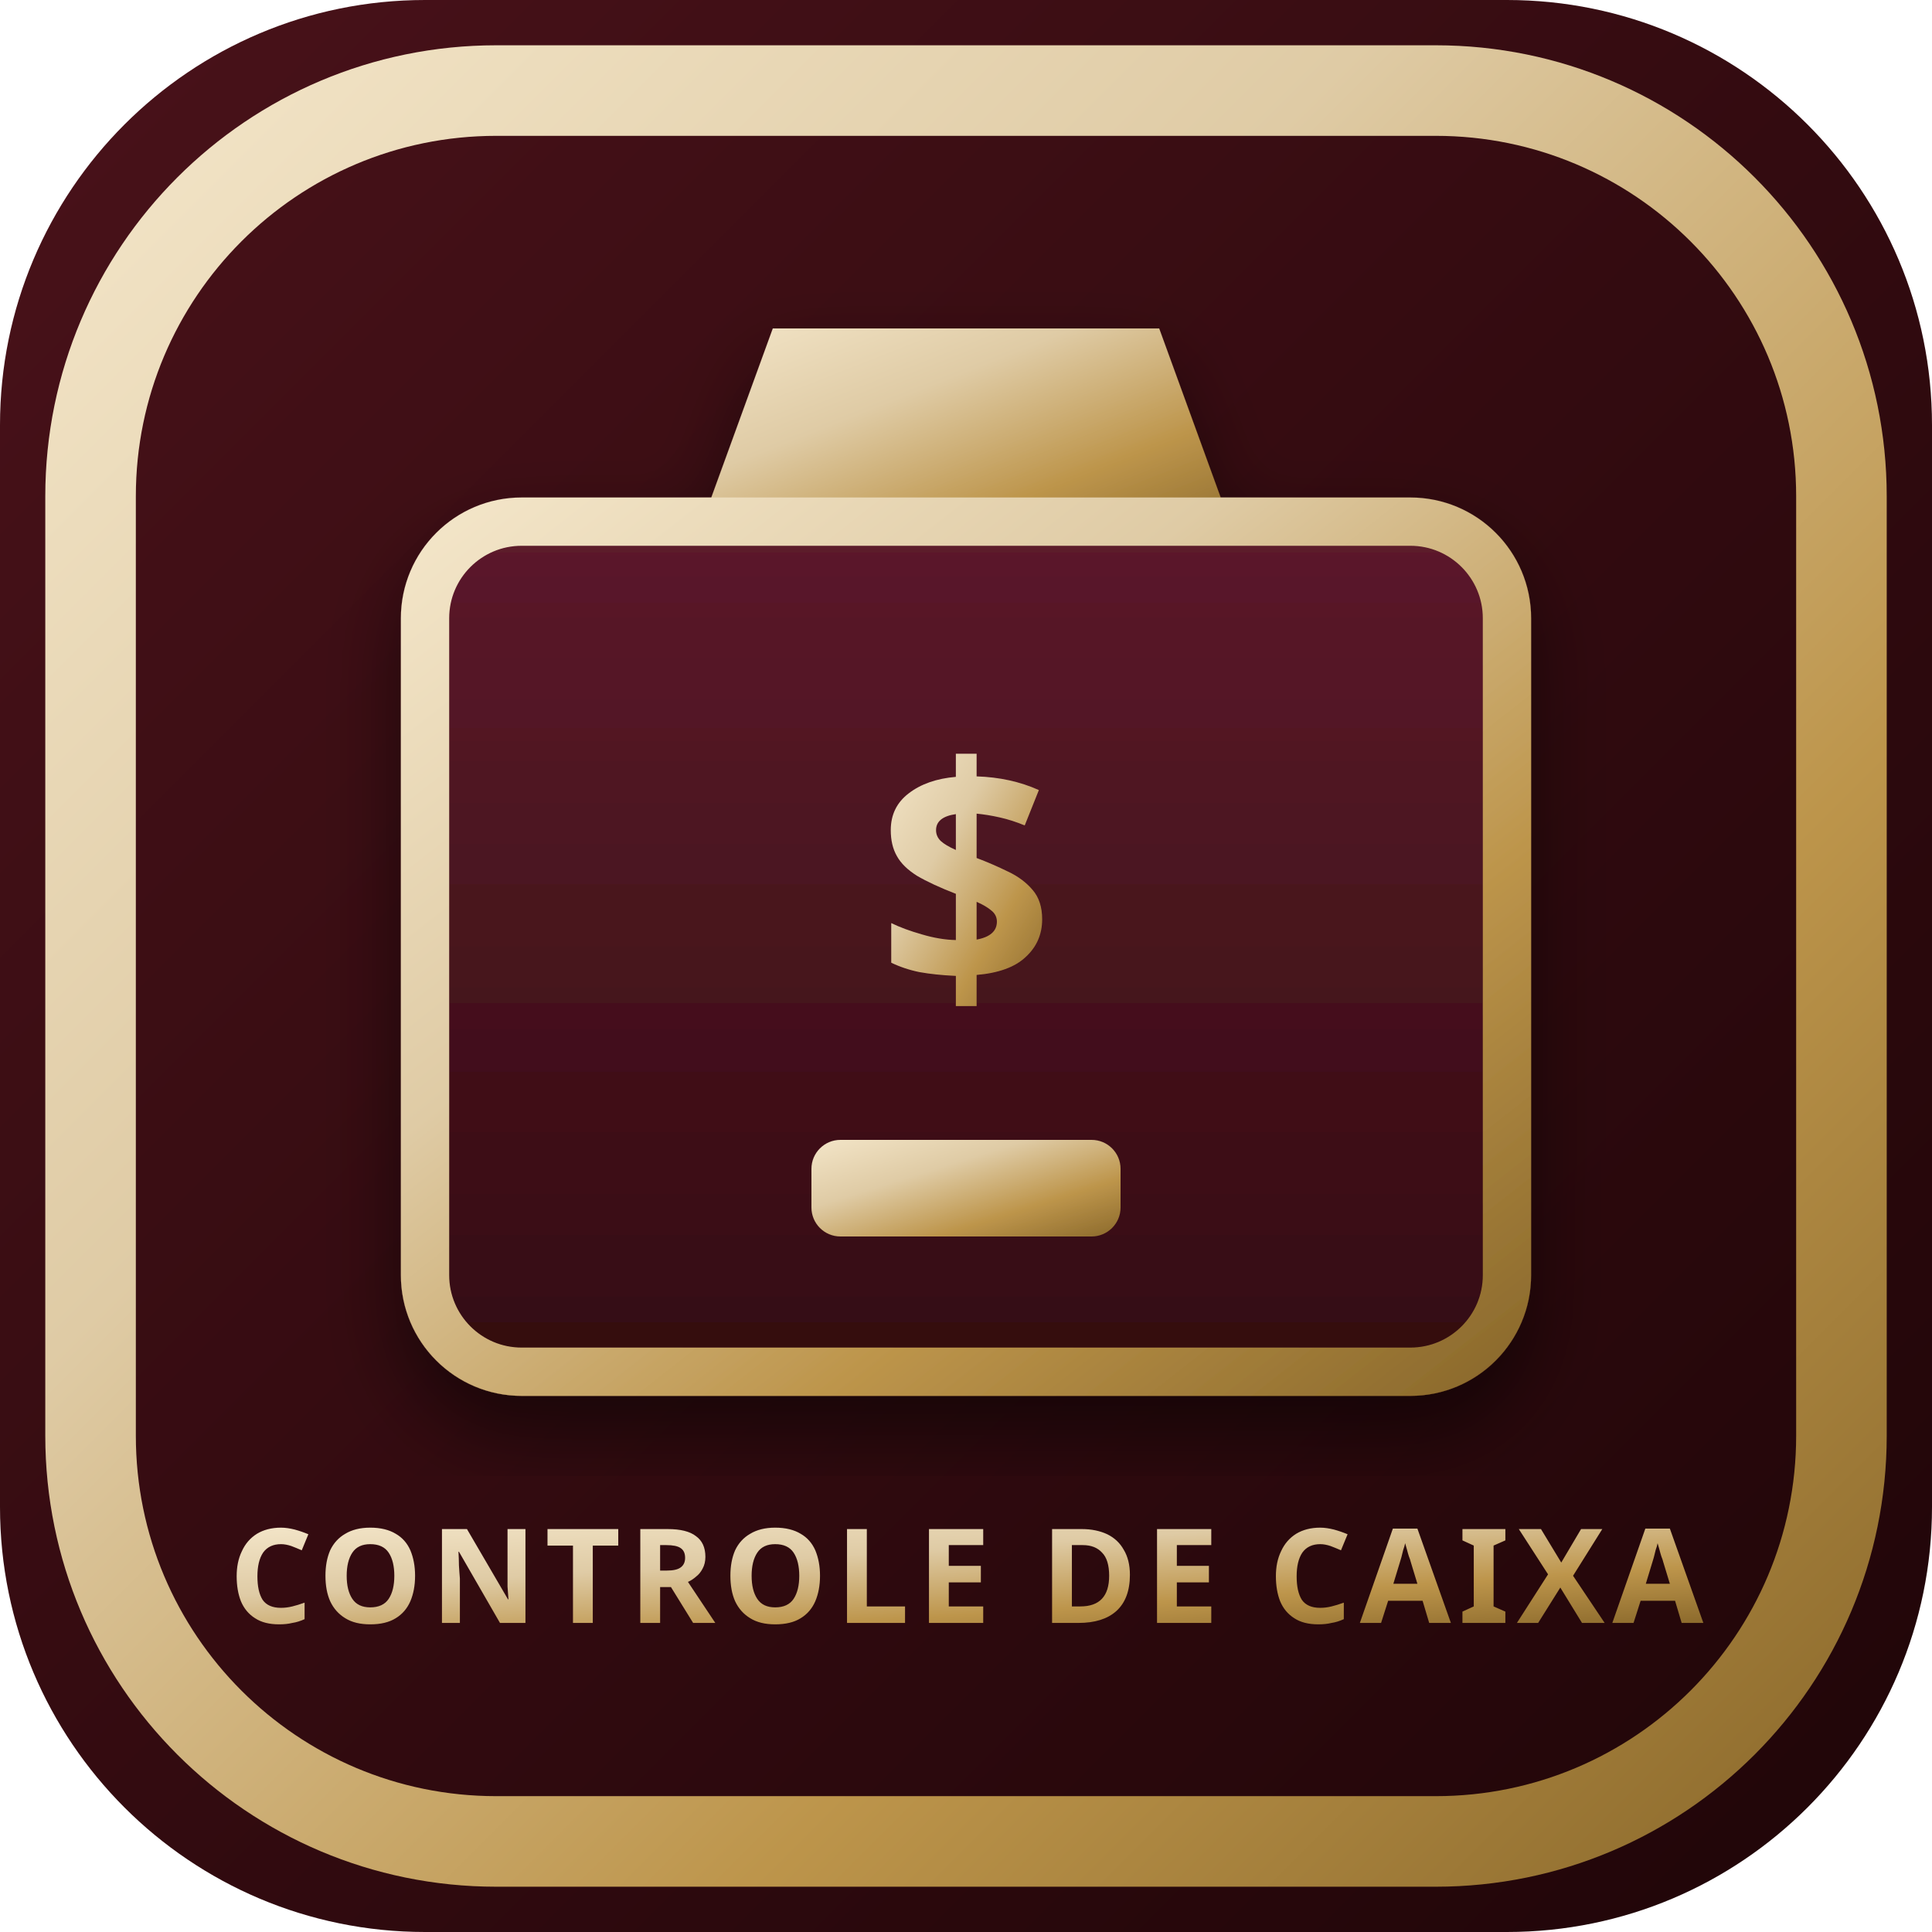
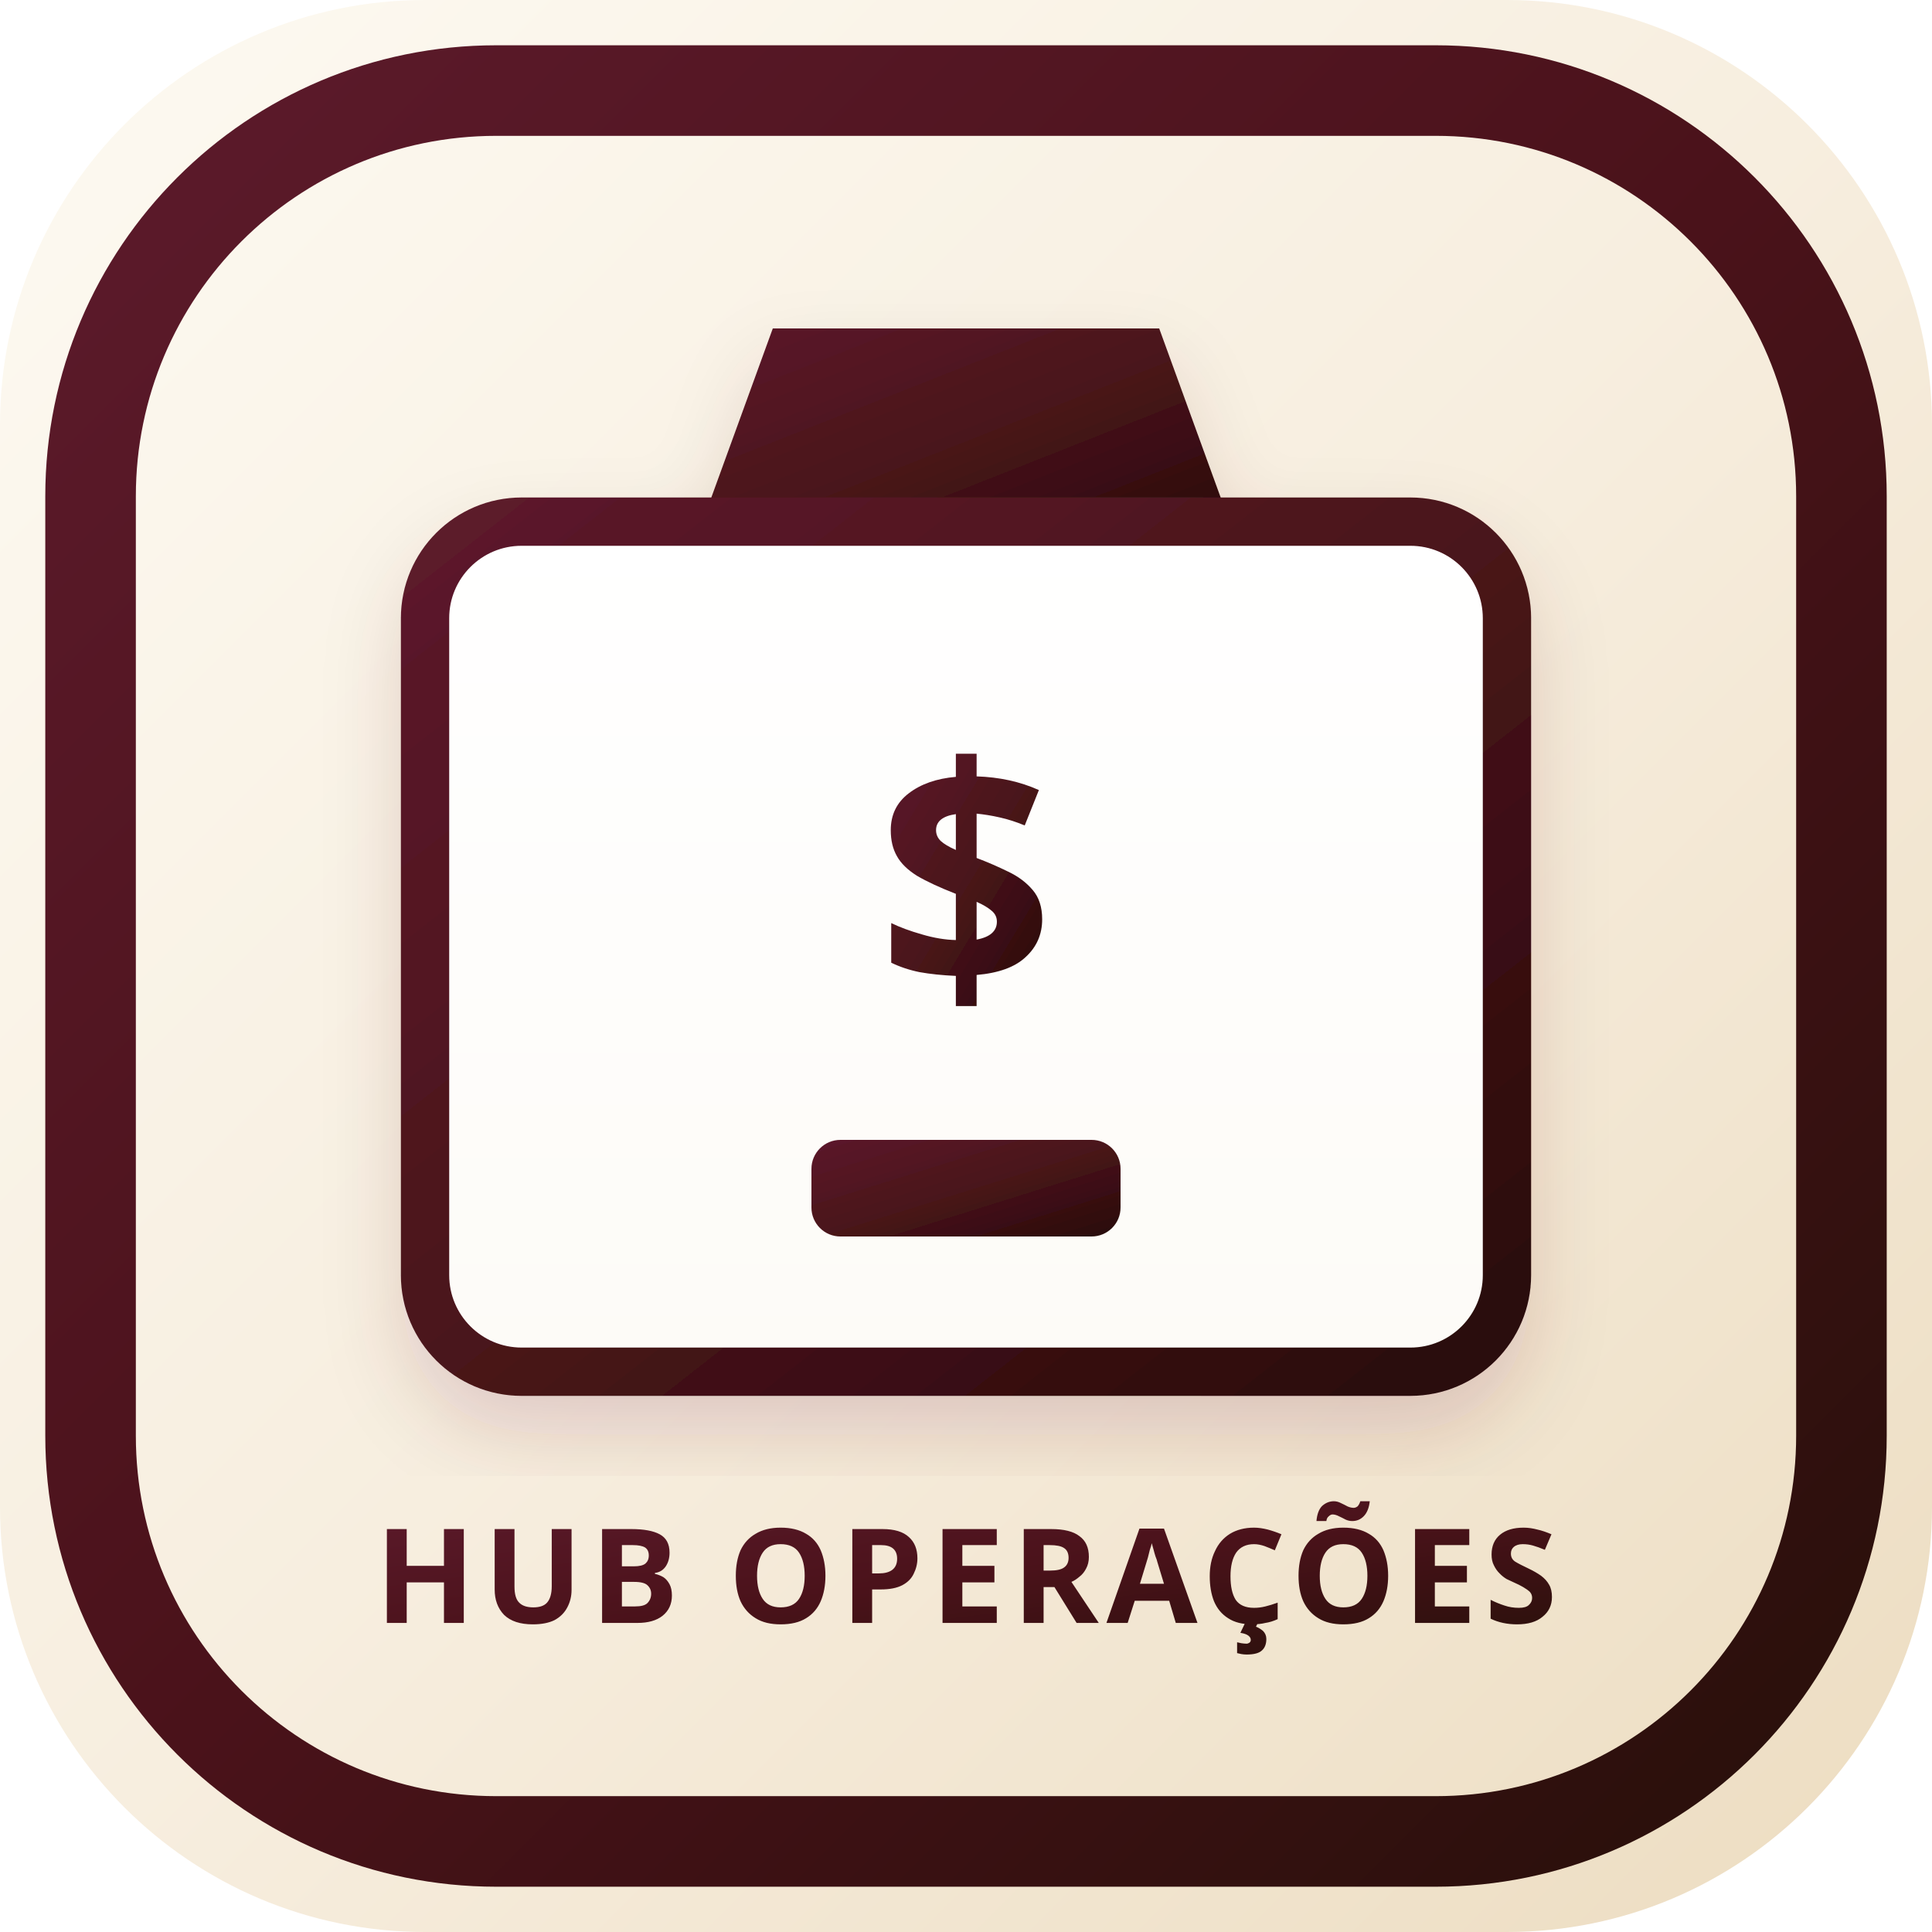
<svg xmlns="http://www.w3.org/2000/svg" width="64" height="64" viewBox="0 0 64 64">
  <defs>
    <linearGradient id="bgGrad" x1="0%" y1="0%" x2="100%" y2="100%">
-       <stop offset="0%" stop-color="#4a121a" />
-       <stop offset="50%" stop-color="#330b10" />
-       <stop offset="100%" stop-color="#1f0508" />
+       <stop offset="0%" stop-color="#fdfaf2" />
+       <stop offset="50%" stop-color="#f7eedf" />
+       <stop offset="100%" stop-color="#ecdcc0" />
    </linearGradient>
    <linearGradient id="goldGrad" x1="0%" y1="0%" x2="100%" y2="100%">
-       <stop offset="0%" stop-color="#f3e5c8" />
-       <stop offset="35%" stop-color="#dfcba5" />
-       <stop offset="70%" stop-color="#bd954b" />
-       <stop offset="100%" stop-color="#8c6a2c" />
+       <stop offset="0%" stop-color="#5c1a2b" />
+       <stop offset="50%" stop-color="#4a121a" />
+       <stop offset="100%" stop-color="#28100a" />
    </linearGradient>
    <linearGradient id="innerGrad" x1="0%" y1="0%" x2="0%" y2="100%">
-       <stop offset="0%" stop-color="#5c1a2b" />
-       <stop offset="100%" stop-color="#330b10" />
+       <stop offset="0%" stop-color="#ffffff" />
+       <stop offset="100%" stop-color="#fdfbf7" />
    </linearGradient>
    <filter id="shadow" x="-10%" y="-10%" width="120%" height="120%">
-       <feDropShadow dx="0" dy="1.28" stdDeviation="1.28" flood-color="#000000" flood-opacity="0.5" />
+       <feDropShadow dx="0" dy="1.28" stdDeviation="1.28" flood-color="#5c1a2b" flood-opacity="0.15" />
    </filter>
  </defs>
  <rect width="64" height="64" rx="14.08" fill="url(#bgGrad)" />
  <rect x="3" y="3" width="58" height="58" rx="13.44" fill="none" stroke="url(#goldGrad)" stroke-width="3" />
  <g filter="url(#shadow)">
    <path d="M 23.04 17.92 L 25.6 10.88 L 38.4 10.88 L 40.96 17.92 Z" fill="url(#goldGrad)" />
    <rect x="14.08" y="17.28" width="35.84" height="28.16" rx="3.2" fill="url(#innerGrad)" stroke="url(#goldGrad)" stroke-width="1.6" />
    <line x1="16.64" y1="33.92" x2="47.36" y2="33.92" stroke="url(#goldGrad)" stroke-width="1.6" stroke-linecap="round" />
    <rect x="26.88" y="37.76" width="10.24" height="3.2" rx="0.96" fill="url(#goldGrad)" />
    <text x="32" y="29.12" font-family="'Trebuchet MS', 'Arial Black', sans-serif" font-size="10.24" font-weight="900" fill="url(#goldGrad)" text-anchor="middle" dominant-baseline="middle">$</text>
  </g>
-   <text x="32" y="53.76" font-family="'Trebuchet MS', 'Outfit', 'Segoe UI', sans-serif" font-size="4.352" font-weight="800" fill="url(#goldGrad)" text-anchor="middle" letter-spacing="0.256">CONTROLE DE CAIXA</text>
+   <text x="32" y="53.76" font-family="'Trebuchet MS', 'Outfit', 'Segoe UI', sans-serif" font-size="4.352" font-weight="800" fill="url(#goldGrad)" text-anchor="middle" letter-spacing="0.256">HUB OPERAÇÕES</text>
</svg>
